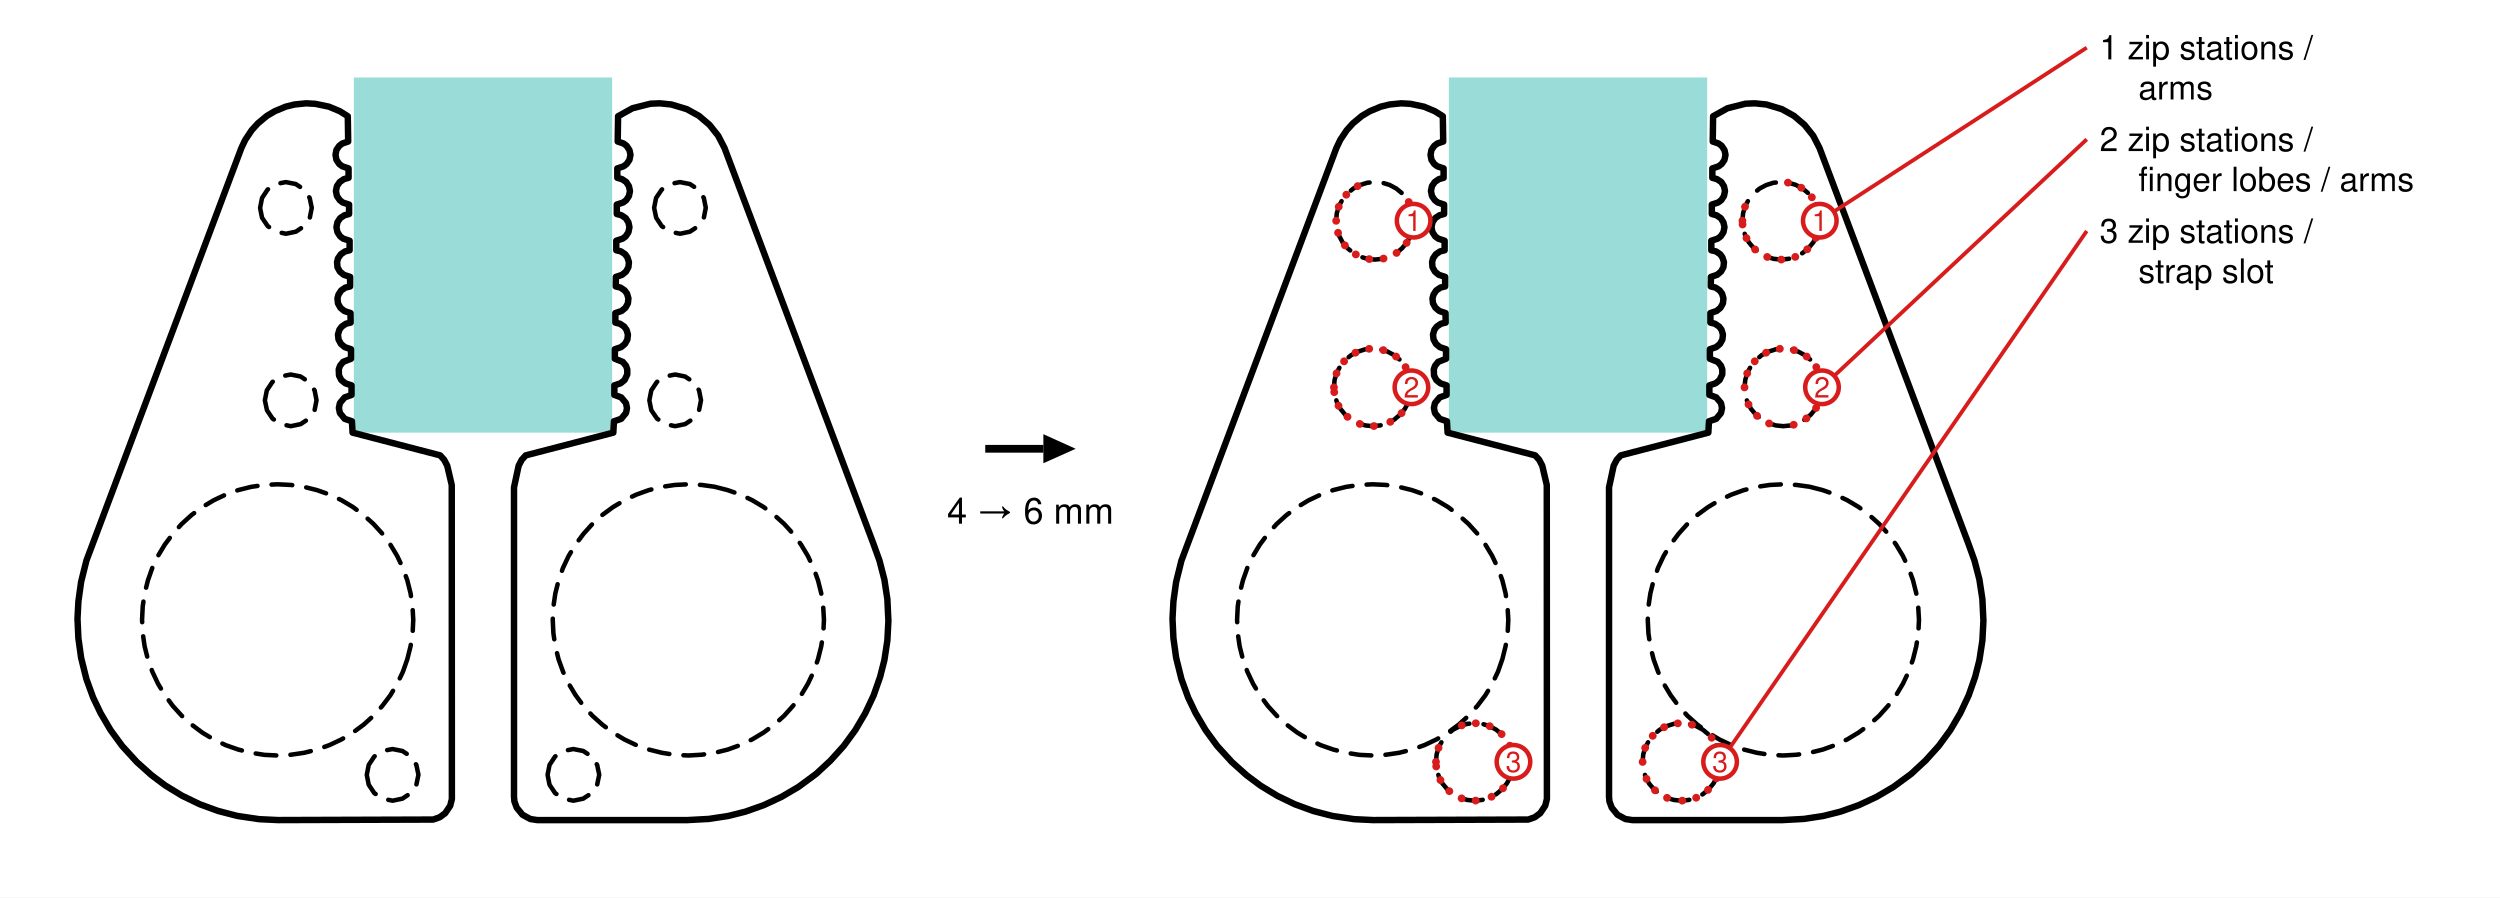
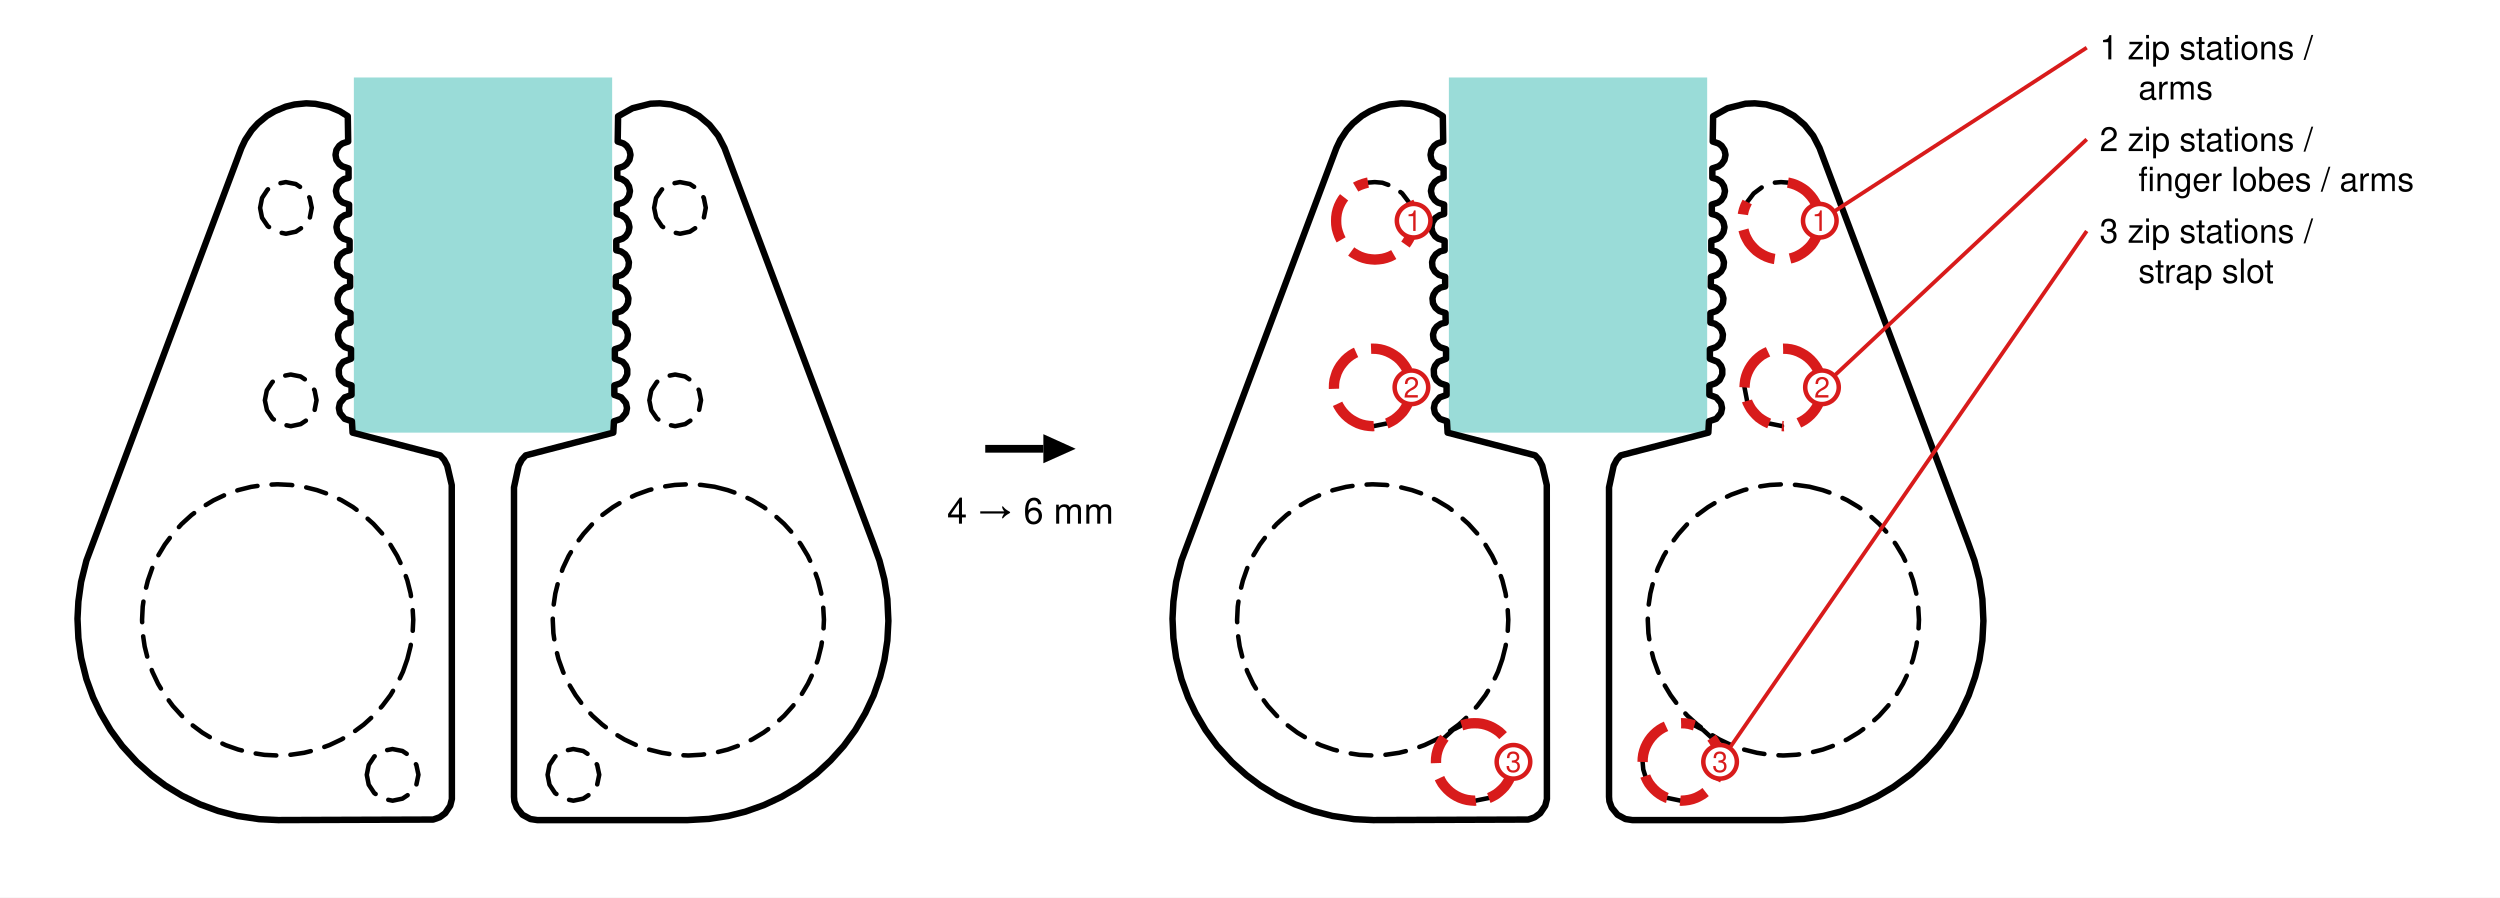
<svg xmlns="http://www.w3.org/2000/svg" width="193.58mm" height="69.50mm" viewBox="0 0 193.58 69.50" role="img">
  <rect width="193.58" height="69.50" fill="white" />
  <g class="panel" id="before">
    <path d="M 47.40 6.00 L 47.40 33.50 L 27.40 33.50 L 27.40 6.00 L 47.40 6.00 Z" fill="#20b2aa" fill-rule="evenodd" fill-opacity="0.45" stroke="none" />
    <path d="M 23.71 8.00 L 24.42 8.04 L 25.47 8.26 L 26.31 8.61 L 26.93 9.00 L 26.96 10.96 L 26.51 11.11 L 26.27 11.29 L 26.05 11.61 L 25.98 11.99 L 26.05 12.38 L 26.27 12.70 L 26.51 12.88 L 26.99 13.04 L 26.99 13.77 L 26.63 13.87 L 26.31 14.09 L 26.09 14.41 L 26.01 14.79 L 26.09 15.18 L 26.31 15.50 L 26.54 15.68 L 27.03 15.84 L 27.03 16.57 L 26.67 16.67 L 26.34 16.89 L 26.13 17.21 L 26.05 17.59 L 26.13 17.98 L 26.34 18.30 L 26.58 18.48 L 27.07 18.64 L 27.07 19.38 L 26.71 19.47 L 26.39 19.69 L 26.17 20.01 L 26.10 20.30 L 26.13 20.69 L 26.32 21.03 L 26.62 21.28 L 27.11 21.44 L 27.11 22.18 L 26.74 22.27 L 26.42 22.49 L 26.21 22.81 L 26.13 23.10 L 26.17 23.49 L 26.36 23.83 L 26.66 24.08 L 27.14 24.24 L 27.15 24.98 L 26.78 25.07 L 26.46 25.29 L 26.28 25.53 L 26.17 25.90 L 26.21 26.28 L 26.40 26.63 L 26.70 26.88 L 27.18 27.04 L 27.18 27.78 L 26.57 28.02 L 26.33 28.32 L 26.23 28.60 L 26.25 29.08 L 26.43 29.43 L 26.74 29.68 L 27.22 29.84 L 27.22 30.58 L 26.69 30.77 L 26.32 31.21 L 26.24 31.59 L 26.32 31.98 L 26.69 32.43 L 27.25 32.62 L 27.30 33.50 L 34.08 35.26 L 34.39 35.60 L 34.63 36.06 L 34.98 37.56 L 34.99 61.87 L 34.86 62.39 L 34.47 62.97 L 34.05 63.28 L 33.54 63.46 L 21.54 63.50 L 20.07 63.43 L 18.38 63.18 L 16.91 62.80 L 15.48 62.28 L 14.11 61.62 L 12.81 60.83 L 11.74 60.03 L 10.60 59.01 L 9.46 57.76 L 8.56 56.53 L 7.79 55.22 L 7.21 54.01 L 6.69 52.58 L 6.28 50.93 L 6.07 49.42 L 6.00 47.91 L 6.07 46.57 L 6.28 45.06 L 6.69 43.41 L 18.69 11.46 L 18.99 10.83 L 19.49 10.08 L 19.97 9.55 L 20.67 8.97 L 21.28 8.61 L 22.12 8.26 L 22.81 8.09 L 23.71 8.00 Z" fill="none" stroke="#000" stroke-width="0.5" stroke-linejoin="round" stroke-linecap="round" />
    <path d="M 28.40 60.00 L 28.55 59.23 L 28.98 58.58 L 29.63 58.15 L 30.39 58.00 L 31.16 58.15 L 31.81 58.58 L 32.24 59.23 L 32.40 59.99 L 32.24 60.76 L 31.81 61.41 L 31.16 61.84 L 30.40 62.00 L 29.63 61.84 L 28.98 61.41 L 28.55 60.76 L 28.40 60.00 Z" fill="none" stroke="#000" stroke-width="0.35" stroke-linejoin="round" stroke-linecap="round" stroke-dasharray="1.6,1.1" />
    <path d="M 20.51 31.00 L 20.66 30.23 L 21.09 29.58 L 21.74 29.15 L 22.51 29.00 L 23.27 29.15 L 23.92 29.58 L 24.36 30.23 L 24.51 30.99 L 24.36 31.76 L 23.93 32.41 L 23.28 32.84 L 22.52 33.00 L 21.75 32.84 L 21.10 32.41 L 20.67 31.76 L 20.51 31.00 Z" fill="none" stroke="#000" stroke-width="0.35" stroke-linejoin="round" stroke-linecap="round" stroke-dasharray="1.6,1.1" />
    <path d="M 31.54 51.04 L 31.20 52.01 L 30.76 52.94 L 30.23 53.83 L 29.61 54.65 L 28.92 55.42 L 28.16 56.11 L 27.33 56.72 L 26.45 57.25 L 25.52 57.69 L 24.55 58.04 L 23.55 58.29 L 22.53 58.44 L 21.50 58.50 L 20.47 58.45 L 19.45 58.29 L 18.45 58.04 L 17.48 57.70 L 16.55 57.26 L 15.67 56.73 L 14.84 56.11 L 14.07 55.42 L 13.38 54.66 L 12.77 53.83 L 12.24 52.95 L 11.80 52.02 L 11.45 51.05 L 11.20 50.05 L 11.05 49.03 L 11.00 48.00 L 11.05 46.97 L 11.20 45.95 L 11.45 44.95 L 11.79 43.98 L 12.23 43.05 L 12.76 42.17 L 13.38 41.34 L 14.07 40.57 L 14.83 39.88 L 15.66 39.27 L 16.54 38.74 L 17.47 38.30 L 18.44 37.95 L 19.44 37.70 L 20.46 37.55 L 21.49 37.50 L 22.52 37.55 L 23.54 37.70 L 24.54 37.95 L 25.51 38.29 L 26.44 38.73 L 27.33 39.26 L 28.15 39.88 L 28.92 40.57 L 29.61 41.33 L 30.22 42.16 L 30.75 43.04 L 31.19 43.97 L 31.54 44.94 L 31.79 45.94 L 31.94 46.96 L 32.00 47.99 L 31.95 49.02 L 31.79 50.04 L 31.54 51.04 Z" fill="none" stroke="#000" stroke-width="0.35" stroke-linejoin="round" stroke-linecap="round" stroke-dasharray="1.6,1.1" />
    <path d="M 20.14 16.10 L 20.29 15.33 L 20.72 14.68 L 21.37 14.25 L 22.13 14.10 L 22.90 14.25 L 23.55 14.68 L 23.98 15.33 L 24.14 16.09 L 23.99 16.86 L 23.55 17.51 L 22.91 17.94 L 22.14 18.10 L 21.38 17.94 L 20.73 17.51 L 20.29 16.86 L 20.14 16.10 Z" fill="none" stroke="#000" stroke-width="0.35" stroke-linejoin="round" stroke-linecap="round" stroke-dasharray="1.6,1.1" />
    <path d="M 39.80 37.74 L 40.16 36.06 L 40.40 35.60 L 40.71 35.26 L 47.49 33.50 L 47.54 32.62 L 48.10 32.43 L 48.47 31.98 L 48.55 31.60 L 48.47 31.21 L 48.10 30.77 L 47.57 30.58 L 47.57 29.84 L 48.05 29.68 L 48.36 29.43 L 48.57 28.99 L 48.57 28.60 L 48.47 28.32 L 48.22 28.02 L 47.61 27.78 L 47.61 27.04 L 48.09 26.88 L 48.39 26.63 L 48.58 26.29 L 48.62 25.90 L 48.51 25.53 L 48.33 25.29 L 48.01 25.07 L 47.65 24.98 L 47.65 24.24 L 48.13 24.08 L 48.43 23.83 L 48.62 23.49 L 48.66 23.10 L 48.55 22.73 L 48.37 22.49 L 48.05 22.27 L 47.68 22.18 L 47.69 21.44 L 48.17 21.28 L 48.47 21.03 L 48.66 20.69 L 48.70 20.30 L 48.58 19.93 L 48.41 19.69 L 48.09 19.47 L 47.72 19.38 L 47.72 18.64 L 48.21 18.48 L 48.45 18.30 L 48.66 17.98 L 48.74 17.59 L 48.66 17.22 L 48.45 16.89 L 48.12 16.67 L 47.76 16.57 L 47.76 15.84 L 48.25 15.68 L 48.49 15.50 L 48.70 15.18 L 48.78 14.79 L 48.70 14.42 L 48.49 14.09 L 48.16 13.87 L 47.80 13.77 L 47.80 13.04 L 48.28 12.88 L 48.52 12.70 L 48.74 12.38 L 48.82 11.99 L 48.74 11.62 L 48.52 11.29 L 48.28 11.11 L 47.83 10.96 L 47.86 9.00 L 48.98 8.38 L 50.37 8.03 L 51.09 8.00 L 51.98 8.09 L 53.18 8.45 L 54.12 8.97 L 54.94 9.67 L 55.61 10.51 L 56.10 11.46 L 67.61 42.05 L 68.10 43.41 L 68.48 44.88 L 68.71 46.39 L 68.79 48.08 L 68.71 49.60 L 68.48 51.11 L 68.15 52.41 L 67.65 53.84 L 67.00 55.22 L 66.23 56.53 L 65.33 57.76 L 64.31 58.89 L 63.20 59.92 L 61.83 60.93 L 60.52 61.70 L 59.15 62.34 L 57.71 62.85 L 56.40 63.18 L 54.90 63.41 L 53.25 63.50 L 41.60 63.50 L 41.07 63.42 L 40.46 63.09 L 40.01 62.54 L 39.83 62.05 L 39.80 61.70 L 39.80 37.74 Z" fill="none" stroke="#000" stroke-width="0.5" stroke-linejoin="round" stroke-linecap="round" />
    <path d="M 55.33 37.69 L 56.34 37.95 L 57.31 38.29 L 58.24 38.73 L 59.13 39.26 L 59.95 39.88 L 60.72 40.57 L 61.41 41.33 L 62.02 42.16 L 62.55 43.04 L 62.99 43.97 L 63.34 44.94 L 63.59 45.94 L 63.74 46.96 L 63.80 47.99 L 63.75 49.02 L 63.59 50.04 L 63.34 51.04 L 63.00 52.01 L 62.56 52.94 L 62.03 53.83 L 61.41 54.65 L 60.72 55.42 L 59.96 56.11 L 59.13 56.72 L 58.25 57.25 L 57.32 57.69 L 56.35 58.04 L 55.35 58.29 L 54.33 58.44 L 53.30 58.50 L 52.27 58.45 L 51.25 58.29 L 50.25 58.04 L 49.28 57.70 L 48.35 57.26 L 47.47 56.73 L 46.64 56.11 L 45.87 55.42 L 45.18 54.66 L 44.57 53.83 L 44.04 52.95 L 43.60 52.02 L 43.25 51.05 L 43.00 50.05 L 42.85 49.03 L 42.80 48.00 L 42.85 46.97 L 43.00 45.95 L 43.25 44.95 L 43.59 43.98 L 44.03 43.05 L 44.56 42.17 L 45.18 41.34 L 45.87 40.57 L 46.63 39.88 L 47.46 39.27 L 48.34 38.74 L 49.27 38.30 L 50.24 37.95 L 51.24 37.70 L 52.26 37.55 L 53.29 37.50 L 54.32 37.55 L 55.33 37.69 Z" fill="none" stroke="#000" stroke-width="0.35" stroke-linejoin="round" stroke-linecap="round" stroke-dasharray="1.6,1.1" />
    <path d="M 42.40 60.00 L 42.55 59.23 L 42.98 58.58 L 43.63 58.15 L 44.39 58.00 L 45.16 58.15 L 45.81 58.58 L 46.24 59.23 L 46.40 59.99 L 46.24 60.76 L 45.81 61.41 L 45.16 61.84 L 44.40 62.00 L 43.63 61.84 L 42.98 61.41 L 42.55 60.76 L 42.40 60.00 Z" fill="none" stroke="#000" stroke-width="0.35" stroke-linejoin="round" stroke-linecap="round" stroke-dasharray="1.6,1.1" />
    <path d="M 50.65 16.10 L 50.80 15.33 L 51.24 14.68 L 51.88 14.25 L 52.65 14.10 L 53.42 14.25 L 54.07 14.68 L 54.50 15.33 L 54.65 16.09 L 54.50 16.86 L 54.07 17.51 L 53.42 17.94 L 52.66 18.10 L 51.89 17.94 L 51.24 17.51 L 50.81 16.86 L 50.65 16.10 Z" fill="none" stroke="#000" stroke-width="0.35" stroke-linejoin="round" stroke-linecap="round" stroke-dasharray="1.6,1.1" />
    <path d="M 50.28 31.00 L 50.43 30.23 L 50.86 29.58 L 51.51 29.15 L 52.28 29.00 L 53.04 29.15 L 53.69 29.58 L 54.13 30.23 L 54.28 30.99 L 54.13 31.76 L 53.70 32.41 L 53.05 32.84 L 52.28 33.00 L 51.52 32.84 L 50.87 32.41 L 50.43 31.76 L 50.28 31.00 Z" fill="none" stroke="#000" stroke-width="0.35" stroke-linejoin="round" stroke-linecap="round" stroke-dasharray="1.6,1.1" />
  </g>
  <g class="arrow">
    <line x1="76.29" y1="34.75" x2="80.79" y2="34.75" stroke="#000" stroke-width="0.6" />
    <polygon points="83.29,34.75 80.79,33.62 80.79,35.87" fill="#000" />
    <text x="79.79" y="40.55" font-family="Helvetica, Arial, sans-serif" font-size="2.80" text-anchor="middle" fill="#000">4 → 6 mm</text>
  </g>
  <g class="panel" id="after" transform="translate(84.79 0)">
    <path d="M 47.40 6.00 L 47.40 33.50 L 27.40 33.50 L 27.40 6.00 L 47.40 6.00 Z" fill="#20b2aa" fill-rule="evenodd" fill-opacity="0.45" stroke="none" />
    <path d="M 23.71 8.00 L 24.42 8.04 L 25.47 8.26 L 26.31 8.61 L 26.93 9.00 L 26.96 10.96 L 26.51 11.11 L 26.27 11.29 L 26.05 11.61 L 25.98 11.99 L 26.05 12.38 L 26.27 12.70 L 26.51 12.88 L 26.99 13.04 L 26.99 13.77 L 26.63 13.87 L 26.31 14.09 L 26.09 14.41 L 26.01 14.79 L 26.09 15.18 L 26.31 15.50 L 26.54 15.68 L 27.03 15.84 L 27.03 16.57 L 26.67 16.67 L 26.34 16.89 L 26.13 17.21 L 26.05 17.59 L 26.13 17.98 L 26.34 18.30 L 26.58 18.48 L 27.07 18.64 L 27.07 19.38 L 26.71 19.47 L 26.39 19.69 L 26.17 20.01 L 26.10 20.30 L 26.13 20.69 L 26.32 21.03 L 26.62 21.28 L 27.11 21.44 L 27.11 22.18 L 26.74 22.27 L 26.42 22.49 L 26.21 22.81 L 26.13 23.10 L 26.17 23.49 L 26.36 23.83 L 26.66 24.08 L 27.14 24.24 L 27.15 24.98 L 26.78 25.07 L 26.46 25.29 L 26.28 25.53 L 26.17 25.90 L 26.21 26.28 L 26.40 26.63 L 26.70 26.88 L 27.18 27.04 L 27.18 27.78 L 26.57 28.02 L 26.33 28.32 L 26.23 28.60 L 26.25 29.08 L 26.43 29.43 L 26.74 29.68 L 27.22 29.84 L 27.22 30.58 L 26.69 30.77 L 26.32 31.21 L 26.24 31.59 L 26.32 31.98 L 26.69 32.43 L 27.25 32.62 L 27.30 33.50 L 34.08 35.26 L 34.39 35.60 L 34.63 36.06 L 34.98 37.56 L 34.99 61.87 L 34.86 62.39 L 34.47 62.97 L 34.05 63.28 L 33.54 63.46 L 21.54 63.50 L 20.07 63.43 L 18.38 63.18 L 16.91 62.80 L 15.48 62.28 L 14.11 61.62 L 12.81 60.83 L 11.74 60.03 L 10.60 59.01 L 9.46 57.76 L 8.56 56.53 L 7.79 55.22 L 7.21 54.01 L 6.69 52.58 L 6.28 50.93 L 6.07 49.42 L 6.00 47.91 L 6.07 46.57 L 6.28 45.06 L 6.69 43.41 L 18.69 11.46 L 18.99 10.83 L 19.49 10.08 L 19.97 9.55 L 20.67 8.97 L 21.28 8.61 L 22.12 8.26 L 22.81 8.09 L 23.71 8.00 Z" fill="none" stroke="#000" stroke-width="0.5" stroke-linejoin="round" stroke-linecap="round" />
-     <path d="M 26.40 59.00 L 26.45 58.41 L 26.62 57.85 L 26.90 57.33 L 27.27 56.88 L 27.73 56.50 L 28.24 56.23 L 28.81 56.05 L 29.39 56.00 L 29.98 56.05 L 30.54 56.22 L 31.06 56.50 L 31.51 56.87 L 31.89 57.33 L 32.17 57.84 L 32.34 58.41 L 32.40 58.99 L 32.34 59.58 L 32.17 60.14 L 31.89 60.66 L 31.52 61.11 L 31.07 61.49 L 30.55 61.77 L 29.98 61.94 L 29.40 62.00 L 28.81 61.94 L 28.25 61.77 L 27.73 61.49 L 27.28 61.12 L 26.90 60.67 L 26.63 60.15 L 26.45 59.58 L 26.40 59.00 Z" fill="none" stroke="#000" stroke-width="0.35" stroke-linejoin="round" stroke-linecap="round" stroke-dasharray="1.6,1.1" />
-     <path d="M 18.50 30.00 L 18.55 29.41 L 18.72 28.85 L 19.00 28.33 L 19.37 27.88 L 19.83 27.50 L 20.35 27.23 L 20.91 27.05 L 21.49 27.00 L 22.08 27.05 L 22.64 27.22 L 23.16 27.50 L 23.62 27.87 L 23.99 28.33 L 24.27 28.84 L 24.44 29.41 L 24.50 29.99 L 24.44 30.58 L 24.27 31.14 L 23.99 31.66 L 23.62 32.11 L 23.17 32.49 L 22.65 32.77 L 22.09 32.94 L 21.50 33.00 L 20.92 32.94 L 20.35 32.77 L 19.83 32.49 L 19.38 32.12 L 19.01 31.67 L 18.73 31.15 L 18.56 30.58 L 18.50 30.00 Z" fill="none" stroke="#000" stroke-width="0.35" stroke-linejoin="round" stroke-linecap="round" stroke-dasharray="1.6,1.1" />
+     <path d="M 27.05 57.12 L 27.73 56.50 L 28.39 56.17" fill="none" stroke="#000" stroke-width="0.35" stroke-linejoin="round" stroke-linecap="round" stroke-dasharray="1.6,1.1" />
+     <path d="M 30.49 61.79 L 29.48 61.99" fill="none" stroke="#000" stroke-width="0.35" stroke-linejoin="round" stroke-linecap="round" stroke-dasharray="1.6,1.1" />
+     <path d="M 32.39 59.08 L 32.18 60.10" fill="none" stroke="#000" stroke-width="0.35" stroke-linejoin="round" stroke-linecap="round" stroke-dasharray="1.6,1.1" />
+     <path d="M 22.59 32.79 L 21.60 32.99" fill="none" stroke="#000" stroke-width="0.35" stroke-linejoin="round" stroke-linecap="round" stroke-dasharray="1.6,1.1" />
+     <path d="M 24.49 30.06 L 24.31 31.04" fill="none" stroke="#000" stroke-width="0.35" stroke-linejoin="round" stroke-linecap="round" stroke-dasharray="1.6,1.1" />
    <path d="M 31.54 51.04 L 31.20 52.01 L 30.76 52.94 L 30.23 53.83 L 29.61 54.65 L 28.92 55.42 L 28.16 56.11 L 27.33 56.72 L 26.45 57.25 L 25.52 57.69 L 24.55 58.04 L 23.55 58.29 L 22.53 58.44 L 21.50 58.50 L 20.47 58.45 L 19.45 58.29 L 18.45 58.04 L 17.48 57.70 L 16.55 57.26 L 15.67 56.73 L 14.84 56.11 L 14.07 55.42 L 13.38 54.66 L 12.77 53.83 L 12.24 52.95 L 11.80 52.02 L 11.45 51.05 L 11.20 50.05 L 11.05 49.03 L 11.00 48.00 L 11.05 46.97 L 11.20 45.95 L 11.45 44.95 L 11.79 43.98 L 12.23 43.05 L 12.76 42.17 L 13.38 41.34 L 14.07 40.57 L 14.83 39.88 L 15.66 39.27 L 16.54 38.74 L 17.47 38.30 L 18.44 37.95 L 19.44 37.70 L 20.46 37.55 L 21.49 37.50 L 22.52 37.55 L 23.54 37.70 L 24.54 37.95 L 25.51 38.29 L 26.44 38.73 L 27.33 39.26 L 28.15 39.88 L 28.92 40.57 L 29.61 41.33 L 30.22 42.16 L 30.75 43.04 L 31.19 43.97 L 31.54 44.94 L 31.79 45.94 L 31.94 46.96 L 32.00 47.99 L 31.95 49.02 L 31.79 50.04 L 31.54 51.04 Z" fill="none" stroke="#000" stroke-width="0.35" stroke-linejoin="round" stroke-linecap="round" stroke-dasharray="1.6,1.1" />
-     <path d="M 18.67 17.10 L 18.72 16.51 L 18.89 15.95 L 19.17 15.43 L 19.54 14.98 L 20.00 14.60 L 20.51 14.33 L 21.08 14.15 L 21.66 14.10 L 22.25 14.15 L 22.81 14.32 L 23.33 14.60 L 23.78 14.97 L 24.16 15.43 L 24.44 15.94 L 24.61 16.51 L 24.67 17.09 L 24.61 17.68 L 24.44 18.24 L 24.16 18.76 L 23.79 19.21 L 23.34 19.59 L 22.82 19.87 L 22.26 20.04 L 21.67 20.10 L 21.08 20.04 L 20.52 19.87 L 20.00 19.59 L 19.55 19.22 L 19.17 18.77 L 18.90 18.25 L 18.72 17.68 L 18.67 17.10 Z" fill="none" stroke="#000" stroke-width="0.35" stroke-linejoin="round" stroke-linecap="round" stroke-dasharray="1.6,1.1" />
+     <path d="M 21.14 14.14 L 21.66 14.10 L 22.25 14.15 L 23.08 14.45 L 23.78 14.97 L 24.29 15.64" fill="none" stroke="#000" stroke-width="0.35" stroke-linejoin="round" stroke-linecap="round" stroke-dasharray="1.6,1.1" />
    <path d="M 39.80 37.74 L 40.16 36.06 L 40.40 35.60 L 40.71 35.26 L 47.49 33.50 L 47.54 32.62 L 48.10 32.43 L 48.47 31.98 L 48.55 31.60 L 48.47 31.21 L 48.10 30.77 L 47.57 30.58 L 47.57 29.84 L 48.05 29.68 L 48.36 29.43 L 48.57 28.99 L 48.57 28.60 L 48.47 28.32 L 48.22 28.02 L 47.61 27.78 L 47.61 27.04 L 48.09 26.88 L 48.39 26.63 L 48.58 26.29 L 48.62 25.90 L 48.51 25.53 L 48.33 25.29 L 48.01 25.07 L 47.65 24.98 L 47.65 24.24 L 48.13 24.08 L 48.43 23.83 L 48.62 23.49 L 48.66 23.10 L 48.55 22.73 L 48.37 22.49 L 48.05 22.27 L 47.68 22.18 L 47.69 21.44 L 48.17 21.28 L 48.47 21.03 L 48.66 20.69 L 48.70 20.30 L 48.58 19.93 L 48.41 19.69 L 48.09 19.47 L 47.72 19.38 L 47.72 18.64 L 48.21 18.48 L 48.45 18.30 L 48.66 17.98 L 48.74 17.59 L 48.66 17.22 L 48.45 16.89 L 48.12 16.67 L 47.76 16.57 L 47.76 15.84 L 48.25 15.68 L 48.49 15.50 L 48.70 15.18 L 48.78 14.79 L 48.70 14.42 L 48.49 14.09 L 48.16 13.87 L 47.80 13.77 L 47.80 13.04 L 48.28 12.88 L 48.52 12.70 L 48.74 12.38 L 48.82 11.99 L 48.74 11.62 L 48.52 11.29 L 48.28 11.11 L 47.83 10.96 L 47.86 9.00 L 48.98 8.38 L 50.37 8.03 L 51.09 8.00 L 51.98 8.09 L 53.18 8.45 L 54.12 8.97 L 54.94 9.67 L 55.61 10.51 L 56.10 11.46 L 67.61 42.05 L 68.10 43.41 L 68.48 44.88 L 68.71 46.39 L 68.79 48.08 L 68.71 49.60 L 68.48 51.11 L 68.15 52.41 L 67.65 53.84 L 67.00 55.22 L 66.23 56.53 L 65.33 57.76 L 64.31 58.89 L 63.20 59.92 L 61.83 60.93 L 60.52 61.70 L 59.15 62.34 L 57.71 62.85 L 56.40 63.18 L 54.90 63.41 L 53.25 63.50 L 41.60 63.50 L 41.07 63.42 L 40.46 63.09 L 40.01 62.54 L 39.83 62.05 L 39.80 61.70 L 39.80 37.74 Z" fill="none" stroke="#000" stroke-width="0.5" stroke-linejoin="round" stroke-linecap="round" />
-     <path d="M 42.40 59.00 L 42.45 58.41 L 42.62 57.85 L 42.90 57.33 L 43.27 56.88 L 43.73 56.50 L 44.24 56.23 L 44.81 56.05 L 45.39 56.00 L 45.98 56.05 L 46.54 56.22 L 47.06 56.50 L 47.51 56.87 L 47.89 57.33 L 48.17 57.84 L 48.34 58.41 L 48.40 58.99 L 48.34 59.58 L 48.17 60.14 L 47.89 60.66 L 47.52 61.11 L 47.07 61.49 L 46.55 61.77 L 45.98 61.94 L 45.40 62.00 L 44.81 61.94 L 44.25 61.77 L 43.73 61.49 L 43.28 61.12 L 42.90 60.67 L 42.63 60.15 L 42.45 59.58 L 42.40 59.00 Z" fill="none" stroke="#000" stroke-width="0.35" stroke-linejoin="round" stroke-linecap="round" stroke-dasharray="1.6,1.1" />
+     <path d="M 42.61 60.09 L 42.45 59.58 L 42.40 59.00" fill="none" stroke="#000" stroke-width="0.35" stroke-linejoin="round" stroke-linecap="round" stroke-dasharray="1.6,1.1" />
+     <path d="M 45.31 61.99 L 44.30 61.78" fill="none" stroke="#000" stroke-width="0.35" stroke-linejoin="round" stroke-linecap="round" stroke-dasharray="1.6,1.1" />
+     <path d="M 46.41 56.17 L 47.06 56.50 L 47.74 57.12" fill="none" stroke="#000" stroke-width="0.35" stroke-linejoin="round" stroke-linecap="round" stroke-dasharray="1.6,1.1" />
    <path d="M 55.33 37.69 L 56.34 37.95 L 57.31 38.29 L 58.24 38.73 L 59.13 39.26 L 59.95 39.88 L 60.72 40.57 L 61.41 41.33 L 62.02 42.16 L 62.55 43.04 L 62.99 43.97 L 63.34 44.94 L 63.59 45.94 L 63.74 46.96 L 63.80 47.99 L 63.75 49.02 L 63.59 50.04 L 63.34 51.04 L 63.00 52.01 L 62.56 52.94 L 62.03 53.83 L 61.41 54.65 L 60.72 55.42 L 59.96 56.11 L 59.13 56.72 L 58.25 57.25 L 57.32 57.69 L 56.35 58.04 L 55.35 58.29 L 54.33 58.44 L 53.30 58.50 L 52.27 58.45 L 51.25 58.29 L 50.25 58.04 L 49.28 57.70 L 48.35 57.26 L 47.47 56.73 L 46.64 56.11 L 45.87 55.42 L 45.18 54.66 L 44.57 53.83 L 44.04 52.95 L 43.60 52.02 L 43.25 51.05 L 43.00 50.05 L 42.85 49.03 L 42.80 48.00 L 42.85 46.97 L 43.00 45.95 L 43.25 44.95 L 43.59 43.98 L 44.03 43.05 L 44.56 42.17 L 45.18 41.34 L 45.87 40.57 L 46.63 39.88 L 47.46 39.27 L 48.34 38.74 L 49.27 38.30 L 50.24 37.95 L 51.24 37.70 L 52.26 37.55 L 53.29 37.50 L 54.32 37.55 L 55.33 37.69 Z" fill="none" stroke="#000" stroke-width="0.35" stroke-linejoin="round" stroke-linecap="round" stroke-dasharray="1.6,1.1" />
-     <path d="M 50.13 17.10 L 50.18 16.51 L 50.35 15.95 L 50.63 15.43 L 51.00 14.98 L 51.46 14.60 L 51.97 14.33 L 52.54 14.15 L 53.12 14.10 L 53.71 14.15 L 54.27 14.32 L 54.79 14.60 L 55.24 14.97 L 55.62 15.43 L 55.90 15.94 L 56.07 16.51 L 56.12 17.09 L 56.07 17.68 L 55.90 18.24 L 55.62 18.76 L 55.25 19.21 L 54.79 19.59 L 54.28 19.87 L 53.71 20.04 L 53.13 20.10 L 52.54 20.04 L 51.98 19.87 L 51.46 19.59 L 51.01 19.22 L 50.63 18.77 L 50.35 18.25 L 50.18 17.68 L 50.13 17.10 Z" fill="none" stroke="#000" stroke-width="0.35" stroke-linejoin="round" stroke-linecap="round" stroke-dasharray="1.6,1.1" />
-     <path d="M 50.29 30.00 L 50.35 29.41 L 50.52 28.85 L 50.80 28.33 L 51.17 27.88 L 51.62 27.50 L 52.14 27.23 L 52.70 27.05 L 53.29 27.00 L 53.88 27.05 L 54.44 27.22 L 54.96 27.50 L 55.41 27.87 L 55.79 28.33 L 56.06 28.84 L 56.24 29.41 L 56.29 29.99 L 56.24 30.58 L 56.07 31.14 L 55.79 31.66 L 55.42 32.11 L 54.96 32.49 L 54.45 32.77 L 53.88 32.94 L 53.30 33.00 L 52.71 32.94 L 52.15 32.77 L 51.63 32.49 L 51.18 32.12 L 50.80 31.67 L 50.52 31.15 L 50.35 30.58 L 50.29 30.00 Z" fill="none" stroke="#000" stroke-width="0.35" stroke-linejoin="round" stroke-linecap="round" stroke-dasharray="1.6,1.1" />
-     <path d="M 26.40 59.00 L 26.41 58.71 L 26.45 58.41 L 26.52 58.13 L 26.62 57.85 L 26.75 57.58 L 26.90 57.33 L 27.05 57.12" fill="none" stroke="#d81b1b" stroke-width="0.6" stroke-linecap="round" stroke-linejoin="round" stroke-dasharray="0.01,1.1" />
-     <path d="M 28.39 56.17 L 28.52 56.13 L 28.81 56.05 L 29.11 56.01 L 29.39 56.00 L 29.69 56.01 L 29.98 56.05 L 30.26 56.12 L 30.54 56.22 L 30.81 56.35 L 31.06 56.50 L 31.30 56.67 L 31.51 56.87 L 31.71 57.09 L 31.89 57.33 L 32.04 57.58 L 32.17 57.84 L 32.27 58.12 L 32.34 58.41 L 32.38 58.70 L 32.40 58.99 L 32.39 59.08" fill="none" stroke="#d81b1b" stroke-width="0.6" stroke-linecap="round" stroke-linejoin="round" stroke-dasharray="0.01,1.1" />
-     <path d="M 32.18 60.10 L 32.17 60.14 L 32.04 60.41 L 31.89 60.66 L 31.72 60.90 L 31.52 61.11 L 31.30 61.31 L 31.07 61.49 L 30.81 61.64 L 30.55 61.77 L 30.49 61.79" fill="none" stroke="#d81b1b" stroke-width="0.6" stroke-linecap="round" stroke-linejoin="round" stroke-dasharray="0.01,1.1" />
-     <path d="M 29.48 61.99 L 29.40 62.00 L 29.11 61.98 L 28.81 61.94 L 28.53 61.87 L 28.25 61.77 L 27.98 61.64 L 27.73 61.49 L 27.50 61.32 L 27.28 61.12 L 27.08 60.90 L 26.90 60.67 L 26.75 60.41 L 26.63 60.15 L 26.53 59.87 L 26.45 59.58 L 26.41 59.29 L 26.40 59.00" fill="none" stroke="#d81b1b" stroke-width="0.6" stroke-linecap="round" stroke-linejoin="round" stroke-dasharray="0.01,1.1" />
-     <path d="M 18.50 30.00 L 18.51 29.71 L 18.55 29.41 L 18.63 29.13 L 18.72 28.85 L 18.85 28.58 L 19.00 28.33 L 19.18 28.10 L 19.37 27.88 L 19.59 27.68 L 19.83 27.50 L 20.08 27.35 L 20.35 27.23 L 20.62 27.13 L 20.91 27.05 L 21.20 27.01 L 21.49 27.00 L 21.79 27.01 L 22.08 27.05 L 22.36 27.12 L 22.64 27.22 L 22.91 27.35 L 23.16 27.50 L 23.40 27.67 L 23.62 27.87 L 23.81 28.09 L 23.99 28.33 L 24.14 28.58 L 24.27 28.84 L 24.37 29.12 L 24.44 29.41 L 24.48 29.70 L 24.50 29.99 L 24.49 30.06" fill="none" stroke="#d81b1b" stroke-width="0.6" stroke-linecap="round" stroke-linejoin="round" stroke-dasharray="0.01,1.1" />
-     <path d="M 24.31 31.04 L 24.27 31.14 L 24.14 31.41 L 23.99 31.66 L 23.82 31.90 L 23.62 32.11 L 23.40 32.31 L 23.17 32.49 L 22.91 32.64 L 22.65 32.77 L 22.59 32.79" fill="none" stroke="#d81b1b" stroke-width="0.6" stroke-linecap="round" stroke-linejoin="round" stroke-dasharray="0.01,1.1" />
-     <path d="M 21.60 32.99 L 21.50 33.00 L 21.21 32.98 L 20.92 32.94 L 20.63 32.87 L 20.35 32.77 L 20.09 32.64 L 19.83 32.49 L 19.60 32.32 L 19.38 32.12 L 19.18 31.90 L 19.01 31.67 L 18.85 31.41 L 18.73 31.15 L 18.63 30.87 L 18.56 30.58 L 18.51 30.29 L 18.50 30.00" fill="none" stroke="#d81b1b" stroke-width="0.6" stroke-linecap="round" stroke-linejoin="round" stroke-dasharray="0.01,1.1" />
-     <path d="M 18.67 17.10 L 18.68 16.81 L 18.72 16.51 L 18.79 16.23 L 18.89 15.95 L 19.02 15.68 L 19.17 15.43 L 19.35 15.20 L 19.54 14.98 L 19.76 14.78 L 20.00 14.60 L 20.25 14.45 L 20.51 14.33 L 20.79 14.23 L 21.08 14.15 L 21.14 14.14" fill="none" stroke="#d81b1b" stroke-width="0.6" stroke-linecap="round" stroke-linejoin="round" stroke-dasharray="0.01,1.1" />
-     <path d="M 24.29 15.64 L 24.31 15.68 L 24.44 15.94 L 24.54 16.22 L 24.61 16.51 L 24.65 16.80 L 24.67 17.09 L 24.65 17.39 L 24.61 17.68 L 24.54 17.96 L 24.44 18.24 L 24.31 18.51 L 24.16 18.76 L 23.99 19.00 L 23.79 19.21 L 23.57 19.41 L 23.34 19.59 L 23.08 19.74 L 22.82 19.87 L 22.54 19.97 L 22.26 20.04 L 21.96 20.08 L 21.67 20.10 L 21.38 20.08 L 21.08 20.04 L 20.80 19.97 L 20.52 19.87 L 20.26 19.74 L 20.00 19.59 L 19.77 19.42 L 19.55 19.22 L 19.35 19.00 L 19.17 18.77 L 19.02 18.51 L 18.90 18.25 L 18.80 17.97 L 18.72 17.68 L 18.68 17.39 L 18.67 17.10" fill="none" stroke="#d81b1b" stroke-width="0.6" stroke-linecap="round" stroke-linejoin="round" stroke-dasharray="0.01,1.1" />
-     <path d="M 42.40 59.00 L 42.41 58.71 L 42.45 58.41 L 42.52 58.13 L 42.62 57.85 L 42.75 57.58 L 42.90 57.33 L 43.07 57.10 L 43.27 56.88 L 43.49 56.68 L 43.73 56.50 L 43.98 56.35 L 44.24 56.23 L 44.52 56.13 L 44.81 56.05 L 45.10 56.01 L 45.39 56.00 L 45.69 56.01 L 45.98 56.05 L 46.27 56.13 L 46.41 56.17" fill="none" stroke="#d81b1b" stroke-width="0.6" stroke-linecap="round" stroke-linejoin="round" stroke-dasharray="0.01,1.1" />
-     <path d="M 47.74 57.12 L 47.89 57.33 L 48.04 57.58 L 48.17 57.84 L 48.27 58.12 L 48.34 58.41 L 48.38 58.70 L 48.40 58.99 L 48.38 59.29 L 48.34 59.58 L 48.27 59.86 L 48.17 60.14 L 48.04 60.41 L 47.89 60.66 L 47.72 60.90 L 47.52 61.11 L 47.30 61.31 L 47.07 61.49 L 46.81 61.64 L 46.55 61.77 L 46.27 61.87 L 45.98 61.94 L 45.69 61.98 L 45.40 62.00 L 45.31 61.99" fill="none" stroke="#d81b1b" stroke-width="0.6" stroke-linecap="round" stroke-linejoin="round" stroke-dasharray="0.01,1.1" />
-     <path d="M 44.30 61.78 L 44.25 61.77 L 43.98 61.64 L 43.73 61.49 L 43.50 61.32 L 43.28 61.12 L 43.08 60.90 L 42.90 60.67 L 42.75 60.41 L 42.63 60.15 L 42.61 60.09" fill="none" stroke="#d81b1b" stroke-width="0.6" stroke-linecap="round" stroke-linejoin="round" stroke-dasharray="0.01,1.1" />
-     <path d="M 50.13 17.10 L 50.14 16.81 L 50.18 16.51 L 50.25 16.23 L 50.35 15.95 L 50.48 15.68 L 50.50 15.64" fill="none" stroke="#d81b1b" stroke-width="0.6" stroke-linecap="round" stroke-linejoin="round" stroke-dasharray="0.01,1.1" />
-     <path d="M 53.65 14.14 L 53.71 14.15 L 53.99 14.22 L 54.27 14.32 L 54.54 14.45 L 54.79 14.60 L 55.03 14.77 L 55.24 14.97 L 55.44 15.19 L 55.62 15.43 L 55.77 15.68 L 55.90 15.94 L 55.99 16.22 L 56.07 16.51 L 56.11 16.80 L 56.12 17.09 L 56.11 17.39 L 56.07 17.68 L 56.00 17.96 L 55.90 18.24 L 55.77 18.51 L 55.62 18.76 L 55.45 19.00 L 55.25 19.21 L 55.03 19.41 L 54.79 19.59 L 54.54 19.74 L 54.28 19.87 L 54.00 19.97 L 53.71 20.04 L 53.42 20.08 L 53.13 20.10 L 52.83 20.08 L 52.54 20.04 L 52.26 19.97 L 51.98 19.87 L 51.71 19.74 L 51.46 19.59 L 51.22 19.42 L 51.01 19.22 L 50.81 19.00 L 50.63 18.77 L 50.48 18.51 L 50.35 18.25 L 50.26 17.97 L 50.18 17.68 L 50.14 17.39 L 50.13 17.10" fill="none" stroke="#d81b1b" stroke-width="0.6" stroke-linecap="round" stroke-linejoin="round" stroke-dasharray="0.01,1.1" />
-     <path d="M 50.29 30.00 L 50.31 29.71 L 50.35 29.41 L 50.42 29.13 L 50.52 28.85 L 50.65 28.58 L 50.80 28.33 L 50.97 28.10 L 51.17 27.88 L 51.39 27.68 L 51.62 27.50 L 51.88 27.35 L 52.14 27.23 L 52.42 27.13 L 52.70 27.05 L 53.00 27.01 L 53.29 27.00 L 53.58 27.01 L 53.88 27.05 L 54.16 27.12 L 54.44 27.22 L 54.70 27.35 L 54.96 27.50 L 55.19 27.67 L 55.41 27.87 L 55.61 28.09 L 55.79 28.33 L 55.94 28.58 L 56.06 28.84 L 56.16 29.12 L 56.24 29.41 L 56.28 29.70 L 56.29 29.99 L 56.28 30.29 L 56.24 30.58 L 56.17 30.86 L 56.07 31.14 L 55.94 31.41 L 55.79 31.66 L 55.61 31.90 L 55.42 32.11 L 55.20 32.31 L 54.96 32.49 L 54.71 32.64 L 54.45 32.77 L 54.17 32.87 L 53.88 32.94 L 53.59 32.98 L 53.30 33.00 L 53.19 32.99" fill="none" stroke="#d81b1b" stroke-width="0.6" stroke-linecap="round" stroke-linejoin="round" stroke-dasharray="0.01,1.1" />
-     <path d="M 52.20 32.79 L 52.15 32.77 L 51.88 32.64 L 51.63 32.49 L 51.39 32.32 L 51.18 32.12 L 50.98 31.90 L 50.80 31.67 L 50.65 31.41 L 50.52 31.15 L 50.49 31.04" fill="none" stroke="#d81b1b" stroke-width="0.6" stroke-linecap="round" stroke-linejoin="round" stroke-dasharray="0.01,1.1" />
+     <path d="M 50.50 15.64 L 51.00 14.98 L 51.71 14.45 L 52.54 14.15 L 53.12 14.10 L 53.65 14.14" fill="none" stroke="#000" stroke-width="0.35" stroke-linejoin="round" stroke-linecap="round" stroke-dasharray="1.6,1.1" />
+     <path d="M 50.49 31.04 L 50.29 30.00" fill="none" stroke="#000" stroke-width="0.35" stroke-linejoin="round" stroke-linecap="round" stroke-dasharray="1.6,1.1" />
+     <path d="M 53.19 32.99 L 52.20 32.79" fill="none" stroke="#000" stroke-width="0.35" stroke-linejoin="round" stroke-linecap="round" stroke-dasharray="1.6,1.1" />
+     <path d="M 24.29 15.64 L 24.31 15.68 L 24.44 15.94 L 24.54 16.22 L 24.61 16.51 L 24.65 16.80 L 24.67 17.09 L 24.65 17.39 L 24.61 17.68 L 24.54 17.96 L 24.44 18.24 L 24.31 18.51 L 24.16 18.76 L 23.99 19.00 L 23.79 19.21 L 23.57 19.41 L 23.34 19.59 L 23.08 19.74 L 22.82 19.87 L 22.54 19.97 L 22.26 20.04 L 21.96 20.08 L 21.67 20.10 L 21.38 20.08 L 21.08 20.04 L 20.80 19.97 L 20.52 19.87 L 20.26 19.74 L 20.00 19.59 L 19.77 19.42 L 19.55 19.22 L 19.35 19.00 L 19.17 18.77 L 19.02 18.51 L 18.90 18.25 L 18.80 17.97 L 18.72 17.68 L 18.68 17.39 L 18.67 17.10 L 18.68 16.81 L 18.72 16.51 L 18.79 16.23 L 18.89 15.95 L 19.02 15.68 L 19.17 15.43 L 19.35 15.20 L 19.54 14.98 L 19.76 14.78 L 20.00 14.60 L 20.25 14.45 L 20.51 14.33 L 20.79 14.23 L 21.08 14.15 L 21.14 14.14" fill="none" stroke="#d81b1b" stroke-width="0.8" stroke-linecap="butt" stroke-linejoin="round" stroke-dasharray="3.5,1.2" />
+     <path d="M 21.60 32.99 L 21.50 33.00 L 21.21 32.98 L 20.92 32.94 L 20.63 32.87 L 20.35 32.77 L 20.09 32.64 L 19.83 32.49 L 19.60 32.32 L 19.38 32.12 L 19.18 31.90 L 19.01 31.67 L 18.85 31.41 L 18.73 31.15 L 18.63 30.87 L 18.56 30.58 L 18.51 30.29 L 18.50 30.00 L 18.51 29.71 L 18.55 29.41 L 18.63 29.13 L 18.72 28.85 L 18.85 28.58 L 19.00 28.33 L 19.18 28.10 L 19.37 27.88 L 19.59 27.68 L 19.83 27.50 L 20.08 27.35 L 20.35 27.23 L 20.62 27.13 L 20.91 27.05 L 21.20 27.01 L 21.49 27.00 L 21.79 27.01 L 22.08 27.05 L 22.36 27.12 L 22.64 27.22 L 22.91 27.35 L 23.16 27.50 L 23.40 27.67 L 23.62 27.87 L 23.81 28.09 L 23.99 28.33 L 24.14 28.58 L 24.27 28.84 L 24.37 29.12 L 24.44 29.41 L 24.48 29.70 L 24.50 29.99 L 24.49 30.06" fill="none" stroke="#d81b1b" stroke-width="0.8" stroke-linecap="butt" stroke-linejoin="round" stroke-dasharray="3.5,1.2" />
+     <path d="M 24.31 31.04 L 24.27 31.14 L 24.14 31.41 L 23.99 31.66 L 23.82 31.90 L 23.62 32.11 L 23.40 32.31 L 23.17 32.49 L 22.91 32.64 L 22.65 32.77 L 22.59 32.79" fill="none" stroke="#d81b1b" stroke-width="0.8" stroke-linecap="butt" stroke-linejoin="round" stroke-dasharray="3.5,1.2" />
+     <path d="M 29.48 61.99 L 29.40 62.00 L 29.11 61.98 L 28.81 61.94 L 28.53 61.87 L 28.25 61.77 L 27.98 61.64 L 27.73 61.49 L 27.50 61.32 L 27.28 61.12 L 27.08 60.90 L 26.90 60.67 L 26.75 60.41 L 26.63 60.15 L 26.53 59.87 L 26.45 59.58 L 26.41 59.29 L 26.40 59.00 L 26.41 58.71 L 26.45 58.41 L 26.52 58.13 L 26.62 57.85 L 26.75 57.58 L 26.90 57.33 L 27.05 57.12" fill="none" stroke="#d81b1b" stroke-width="0.8" stroke-linecap="butt" stroke-linejoin="round" stroke-dasharray="3.5,1.2" />
+     <path d="M 28.39 56.17 L 28.52 56.13 L 28.81 56.05 L 29.11 56.01 L 29.39 56.00 L 29.69 56.01 L 29.98 56.05 L 30.26 56.12 L 30.54 56.22 L 30.81 56.35 L 31.06 56.50 L 31.30 56.67 L 31.51 56.87 L 31.71 57.09 L 31.89 57.33 L 32.04 57.58 L 32.17 57.84 L 32.27 58.12 L 32.34 58.41 L 32.38 58.70 L 32.40 58.99 L 32.39 59.08" fill="none" stroke="#d81b1b" stroke-width="0.8" stroke-linecap="butt" stroke-linejoin="round" stroke-dasharray="3.5,1.2" />
+     <path d="M 32.18 60.10 L 32.17 60.14 L 32.04 60.41 L 31.89 60.66 L 31.72 60.90 L 31.52 61.11 L 31.30 61.31 L 31.07 61.49 L 30.81 61.64 L 30.55 61.77 L 30.49 61.79" fill="none" stroke="#d81b1b" stroke-width="0.8" stroke-linecap="butt" stroke-linejoin="round" stroke-dasharray="3.5,1.2" />
+     <path d="M 42.40 59.00 L 42.41 58.71 L 42.45 58.41 L 42.52 58.13 L 42.62 57.85 L 42.75 57.58 L 42.90 57.33 L 43.07 57.10 L 43.27 56.88 L 43.49 56.68 L 43.73 56.50 L 43.98 56.35 L 44.24 56.23 L 44.52 56.13 L 44.81 56.05 L 45.10 56.01 L 45.39 56.00 L 45.69 56.01 L 45.98 56.05 L 46.27 56.13 L 46.41 56.17" fill="none" stroke="#d81b1b" stroke-width="0.8" stroke-linecap="butt" stroke-linejoin="round" stroke-dasharray="3.5,1.2" />
+     <path d="M 44.30 61.78 L 44.25 61.77 L 43.98 61.64 L 43.73 61.49 L 43.50 61.32 L 43.28 61.12 L 43.08 60.90 L 42.90 60.67 L 42.75 60.41 L 42.63 60.15 L 42.61 60.09" fill="none" stroke="#d81b1b" stroke-width="0.8" stroke-linecap="butt" stroke-linejoin="round" stroke-dasharray="3.5,1.2" />
+     <path d="M 47.74 57.12 L 47.89 57.33 L 48.04 57.58 L 48.17 57.84 L 48.27 58.12 L 48.34 58.41 L 48.38 58.70 L 48.40 58.99 L 48.38 59.29 L 48.34 59.58 L 48.27 59.86 L 48.17 60.14 L 48.04 60.41 L 47.89 60.66 L 47.72 60.90 L 47.52 61.11 L 47.30 61.31 L 47.07 61.49 L 46.81 61.64 L 46.55 61.77 L 46.27 61.87 L 45.98 61.94 L 45.69 61.98 L 45.40 62.00 L 45.31 61.99" fill="none" stroke="#d81b1b" stroke-width="0.8" stroke-linecap="butt" stroke-linejoin="round" stroke-dasharray="3.5,1.2" />
+     <path d="M 50.29 30.00 L 50.31 29.71 L 50.35 29.41 L 50.42 29.13 L 50.52 28.85 L 50.65 28.58 L 50.80 28.33 L 50.97 28.10 L 51.17 27.88 L 51.39 27.68 L 51.62 27.50 L 51.88 27.35 L 52.14 27.23 L 52.42 27.13 L 52.70 27.05 L 53.00 27.01 L 53.29 27.00 L 53.58 27.01 L 53.88 27.05 L 54.16 27.12 L 54.44 27.22 L 54.70 27.35 L 54.96 27.50 L 55.19 27.67 L 55.41 27.87 L 55.61 28.09 L 55.79 28.33 L 55.94 28.58 L 56.06 28.84 L 56.16 29.12 L 56.24 29.41 L 56.28 29.70 L 56.29 29.99 L 56.28 30.29 L 56.24 30.58 L 56.17 30.86 L 56.07 31.14 L 55.94 31.41 L 55.79 31.66 L 55.61 31.90 L 55.42 32.11 L 55.20 32.31 L 54.96 32.49 L 54.71 32.64 L 54.45 32.77 L 54.17 32.87 L 53.88 32.94 L 53.59 32.98 L 53.30 33.00 L 53.19 32.99" fill="none" stroke="#d81b1b" stroke-width="0.8" stroke-linecap="butt" stroke-linejoin="round" stroke-dasharray="3.5,1.2" />
+     <path d="M 52.20 32.79 L 52.15 32.77 L 51.88 32.64 L 51.63 32.49 L 51.39 32.32 L 51.18 32.12 L 50.98 31.90 L 50.80 31.67 L 50.65 31.41 L 50.52 31.15 L 50.49 31.04" fill="none" stroke="#d81b1b" stroke-width="0.8" stroke-linecap="butt" stroke-linejoin="round" stroke-dasharray="3.5,1.2" />
+     <path d="M 53.65 14.14 L 53.71 14.15 L 53.99 14.22 L 54.27 14.32 L 54.54 14.45 L 54.79 14.60 L 55.03 14.77 L 55.24 14.97 L 55.44 15.19 L 55.62 15.43 L 55.77 15.68 L 55.90 15.94 L 55.99 16.22 L 56.07 16.51 L 56.11 16.80 L 56.12 17.09 L 56.11 17.39 L 56.07 17.68 L 56.00 17.96 L 55.90 18.24 L 55.77 18.51 L 55.62 18.76 L 55.45 19.00 L 55.25 19.21 L 55.03 19.41 L 54.79 19.59 L 54.54 19.74 L 54.28 19.87 L 54.00 19.97 L 53.71 20.04 L 53.42 20.08 L 53.13 20.10 L 52.83 20.08 L 52.54 20.04 L 52.26 19.97 L 51.98 19.87 L 51.71 19.74 L 51.46 19.59 L 51.22 19.42 L 51.01 19.22 L 50.81 19.00 L 50.63 18.77 L 50.48 18.51 L 50.35 18.25 L 50.26 17.97 L 50.18 17.68 L 50.14 17.39 L 50.13 17.10 L 50.14 16.81 L 50.18 16.51 L 50.25 16.23 L 50.35 15.95 L 50.48 15.68 L 50.50 15.64" fill="none" stroke="#d81b1b" stroke-width="0.8" stroke-linecap="butt" stroke-linejoin="round" stroke-dasharray="3.5,1.2" />
    <circle cx="32.40" cy="58.99" r="1.3" fill="white" stroke="#d81b1b" stroke-width="0.35" />
    <text x="32.40" y="59.78" font-family="Helvetica, Arial, sans-serif" font-size="2.20" text-anchor="middle" fill="#d81b1b">3</text>
    <circle cx="48.40" cy="58.99" r="1.3" fill="white" stroke="#d81b1b" stroke-width="0.35" />
    <text x="48.40" y="59.78" font-family="Helvetica, Arial, sans-serif" font-size="2.20" text-anchor="middle" fill="#d81b1b">3</text>
    <circle cx="24.50" cy="29.99" r="1.3" fill="white" stroke="#d81b1b" stroke-width="0.35" />
    <text x="24.50" y="30.78" font-family="Helvetica, Arial, sans-serif" font-size="2.20" text-anchor="middle" fill="#d81b1b">2</text>
    <circle cx="56.29" cy="29.99" r="1.3" fill="white" stroke="#d81b1b" stroke-width="0.35" />
    <text x="56.29" y="30.78" font-family="Helvetica, Arial, sans-serif" font-size="2.20" text-anchor="middle" fill="#d81b1b">2</text>
    <circle cx="24.67" cy="17.09" r="1.3" fill="white" stroke="#d81b1b" stroke-width="0.35" />
    <text x="24.67" y="17.88" font-family="Helvetica, Arial, sans-serif" font-size="2.20" text-anchor="middle" fill="#d81b1b">1</text>
    <circle cx="56.12" cy="17.09" r="1.3" fill="white" stroke="#d81b1b" stroke-width="0.35" />
    <text x="56.12" y="17.88" font-family="Helvetica, Arial, sans-serif" font-size="2.20" text-anchor="middle" fill="#d81b1b">1</text>
  </g>
  <g class="key">
    <text x="162.58" y="4.60" font-family="Helvetica, Arial, sans-serif" font-size="2.60" text-anchor="start" fill="#000">1 zip stations /</text>
    <text x="165.58" y="7.70" font-family="Helvetica, Arial, sans-serif" font-size="2.60" text-anchor="start" fill="#000">arms</text>
    <text x="162.58" y="11.70" font-family="Helvetica, Arial, sans-serif" font-size="2.60" text-anchor="start" fill="#000">2 zip stations /</text>
    <text x="165.58" y="14.80" font-family="Helvetica, Arial, sans-serif" font-size="2.60" text-anchor="start" fill="#000">finger lobes / arms</text>
    <text x="162.58" y="18.80" font-family="Helvetica, Arial, sans-serif" font-size="2.60" text-anchor="start" fill="#000">3 zip stations /</text>
    <text x="165.58" y="21.90" font-family="Helvetica, Arial, sans-serif" font-size="2.60" text-anchor="start" fill="#000">strap slot</text>
  </g>
  <g class="leaders">
    <line x1="142.01" y1="16.38" x2="161.58" y2="3.69" stroke="#d81b1b" stroke-width="0.3" />
    <line x1="142.03" y1="29.10" x2="161.58" y2="10.79" stroke="#d81b1b" stroke-width="0.3" />
    <line x1="133.93" y1="57.92" x2="161.58" y2="17.89" stroke="#d81b1b" stroke-width="0.3" />
  </g>
</svg>
